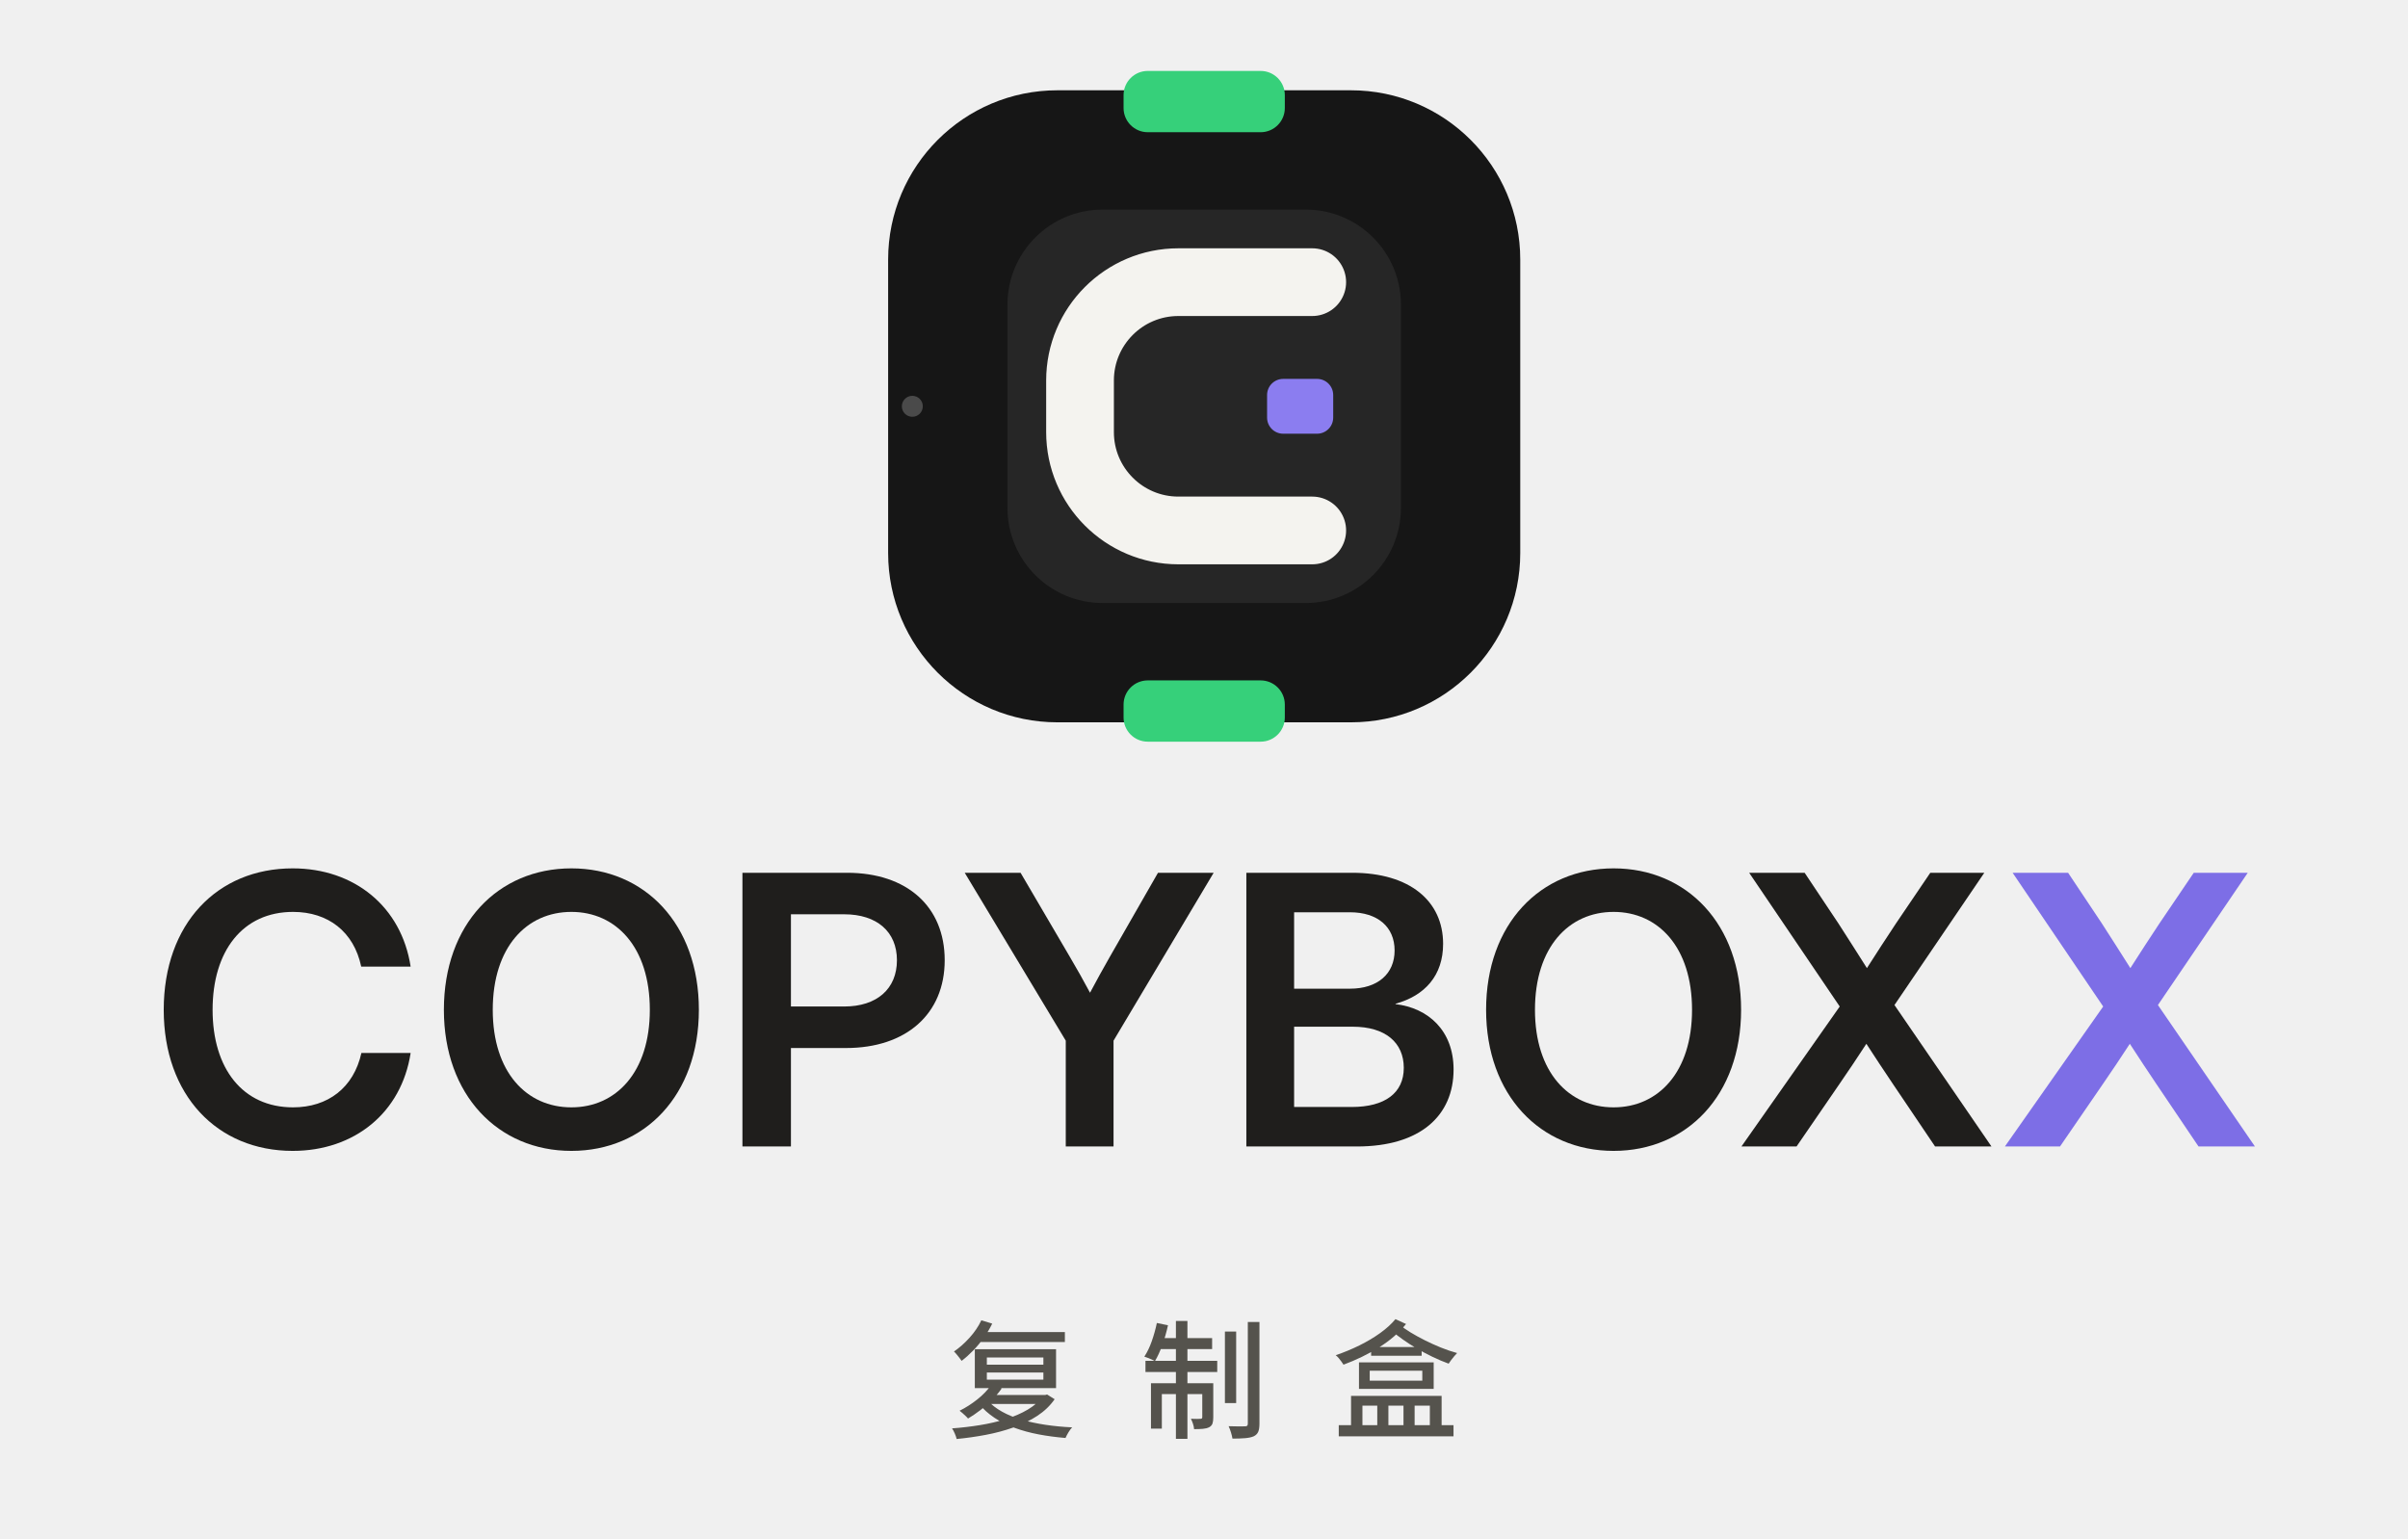
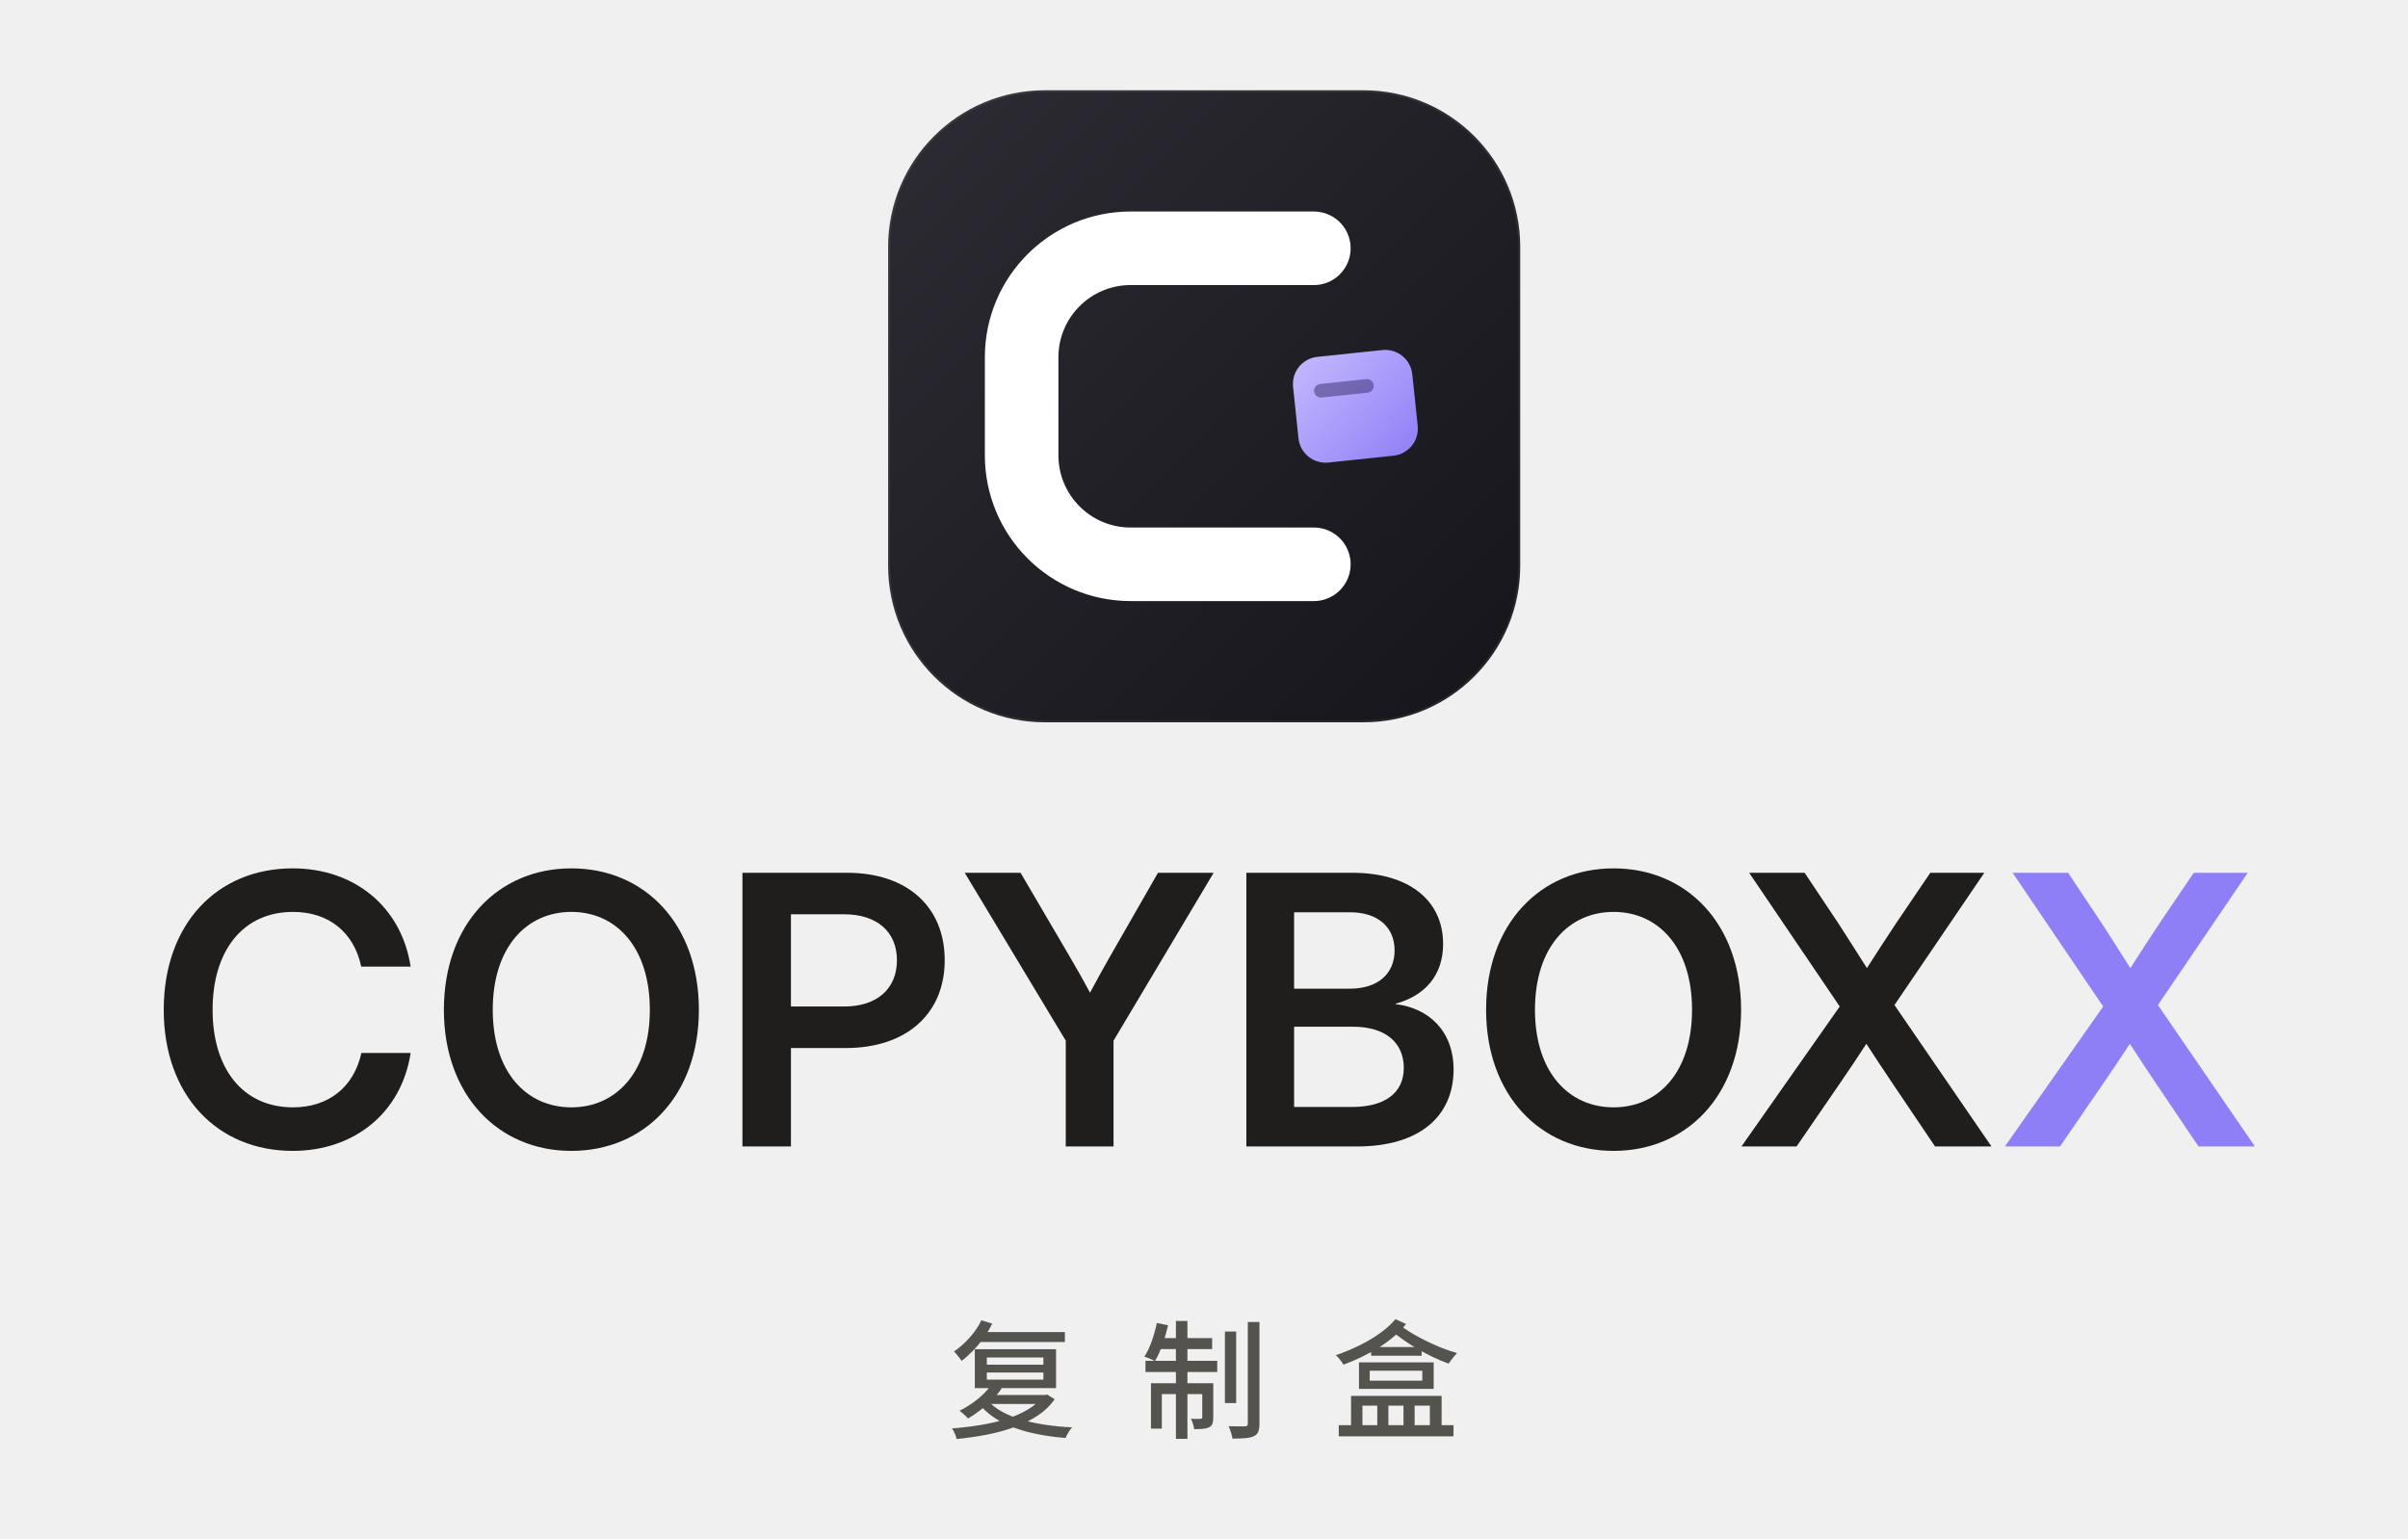
<svg xmlns="http://www.w3.org/2000/svg" viewBox="0 0 640 409" width="640" height="409">
-   <g transform="translate(236.05 24.00) scale(0.21429) translate(-120 -120)">
-     <rect x="120" y="120" width="784" height="784" rx="210" fill="#161616" />
-     <rect x="412" y="96" width="200" height="76" rx="30" fill="#36d07a" />
-     <rect x="412" y="852" width="200" height="76" rx="30" fill="#36d07a" />
-     <rect x="268" y="268" width="488" height="488" rx="118" fill="#262626" />
-     <path d="M646 358H480A122 122 0 0 0 358 480V544A122 122 0 0 0 480 666H646" fill="none" stroke="#f4f3ef" stroke-width="84" stroke-linecap="round" stroke-linejoin="round" />
-     <rect x="590" y="478" width="82" height="68" rx="20" fill="#8b7df0" />
-     <circle cx="150" cy="512" r="13" fill="#4a4a4a" />
+   <g transform="translate(236.05 24.00) scale(0.18103) translate(-48 -48)">
+     <defs>
+       <linearGradient id="sq" x1="0" y1="0" x2="1" y2="1">
+         <stop offset="0" stop-color="#2d2b33" />
+         <stop offset="1" stop-color="#16151b" />
+       </linearGradient>
+       <linearGradient id="pu" x1="0" y1="0" x2="1" y2="1">
+         <stop offset="0" stop-color="#c4b9ff" />
+         <stop offset="1" stop-color="#8f7ff6" />
+       </linearGradient>
+     </defs>
+     <rect x="48" y="48" width="928" height="928" rx="230" fill="url(#sq)" />
+     <rect x="49.5" y="49.5" width="925" height="925" rx="228.5" fill="none" stroke="rgba(255,255,255,.07)" stroke-width="3" />
+     <path d="M673 280H404A160 160 0 0 0 244 440V584A160 160 0 0 0 404 744H673" fill="none" stroke="#ffffff" stroke-width="108" stroke-linecap="round" stroke-linejoin="round" />
+     <g transform="rotate(-6 734 512)">
+       <rect x="646" y="434" width="176" height="156" rx="40" fill="url(#pu)" />
+       <rect x="676" y="474" width="88" height="20" rx="10" fill="rgba(40, 30, 90, .45)" />
+     </g>
  </g>
  <path fill="#1f1e1c" transform="translate(40.00 304.75)" d="M37.793 1.172C54.199 1.172 66.699 -8.984 69.141 -24.854H56.055C54.004 -15.625 47.168 -10.4 37.891 -10.4C24.512 -10.4 16.504 -20.703 16.504 -36.328C16.504 -52.051 24.561 -62.354 37.891 -62.354C47.217 -62.354 54.053 -57.08 56.006 -47.803H69.141C66.699 -63.721 54.199 -73.926 37.793 -73.926C17.725 -73.926 3.516 -59.18 3.516 -36.328C3.516 -13.623 17.725 1.172 37.793 1.172Z" />
  <path fill="#1f1e1c" transform="translate(114.46 304.75)" d="M37.402 1.172C56.885 1.172 71.289 -13.623 71.289 -36.328C71.289 -59.131 56.885 -73.926 37.402 -73.926C17.92 -73.926 3.516 -59.131 3.516 -36.328C3.516 -13.672 17.92 1.172 37.402 1.172ZM37.402 -10.4C25.488 -10.4 16.504 -19.727 16.504 -36.328C16.504 -52.979 25.488 -62.354 37.402 -62.354C49.268 -62.354 58.252 -52.979 58.252 -36.328C58.252 -19.727 49.268 -10.4 37.402 -10.4Z" />
  <path fill="#1f1e1c" transform="translate(191.27 304.75)" d="M6.055 0.0H18.945V-26.172H33.594C49.561 -26.172 59.814 -35.205 59.814 -49.512C59.814 -63.77 49.805 -72.754 33.838 -72.754H6.055ZM18.945 -37.207V-61.719H33.105C41.797 -61.719 47.119 -57.08 47.119 -49.512C47.119 -41.895 41.797 -37.207 33.105 -37.207Z" />
  <path fill="#1f1e1c" transform="translate(255.77 304.75)" d="M27.49 0.0H40.186V-28.125L66.797 -72.754H52.002L39.16 -50.342C37.354 -47.217 35.645 -44.043 33.936 -40.869C32.227 -44.043 30.469 -47.217 28.613 -50.342L15.479 -72.754H0.635L27.49 -28.125Z" />
  <path fill="#1f1e1c" transform="translate(325.20 304.75)" d="M6.055 0.0H35.449C52.295 0.0 61.133 -8.203 61.133 -20.459C61.133 -30.811 54.395 -36.816 45.703 -37.842V-37.939C53.516 -40.088 58.35 -45.459 58.35 -53.857C58.35 -65.234 49.512 -72.754 34.18 -72.754H6.055ZM18.75 -10.498V-31.836H34.375C42.969 -31.836 47.9 -27.637 47.9 -20.898C47.9 -14.209 42.871 -10.498 34.082 -10.498ZM18.75 -41.943V-62.256H33.594C40.967 -62.256 45.459 -58.35 45.459 -52.1C45.459 -45.898 40.967 -41.943 33.594 -41.943Z" />
  <path fill="#1f1e1c" transform="translate(391.46 304.75)" d="M37.402 1.172C56.885 1.172 71.289 -13.623 71.289 -36.328C71.289 -59.131 56.885 -73.926 37.402 -73.926C17.92 -73.926 3.516 -59.131 3.516 -36.328C3.516 -13.672 17.92 1.172 37.402 1.172ZM37.402 -10.4C25.488 -10.4 16.504 -19.727 16.504 -36.328C16.504 -52.979 25.488 -62.354 37.402 -62.354C49.268 -62.354 58.252 -52.979 58.252 -36.328C58.252 -19.727 49.268 -10.4 37.402 -10.4Z" />
  <path fill="#1f1e1c" transform="translate(462.06 304.75)" d="M0.781 0.0H15.43L26.758 -16.504C29.248 -20.117 31.641 -23.682 33.984 -27.295C36.328 -23.682 38.672 -20.117 41.113 -16.504L52.246 0.0H67.236L41.455 -37.598L65.332 -72.754H50.977L41.846 -59.277C39.209 -55.322 36.67 -51.367 34.131 -47.412C31.641 -51.367 29.102 -55.322 26.562 -59.277L17.578 -72.754H2.832L26.904 -37.207Z" />
-   <path fill="#7d6ee6" transform="translate(532.08 304.75)" d="M0.781 0.0H15.43L26.758 -16.504C29.248 -20.117 31.641 -23.682 33.984 -27.295C36.328 -23.682 38.672 -20.117 41.113 -16.504L52.246 0.0H67.236L41.455 -37.598L65.332 -72.754H50.977L41.846 -59.277C39.209 -55.322 36.67 -51.367 34.131 -47.412C31.641 -51.367 29.102 -55.322 26.562 -59.277L17.578 -72.754H2.832L26.904 -37.207Z" />
+   <path fill="#8f7ff6" transform="translate(532.08 304.75)" d="M0.781 0.0H15.43L26.758 -16.504C29.248 -20.117 31.641 -23.682 33.984 -27.295C36.328 -23.682 38.672 -20.117 41.113 -16.504L52.246 0.0H67.236L41.455 -37.598L65.332 -72.754H50.977L41.846 -59.277C39.209 -55.322 36.67 -51.367 34.131 -47.412C31.641 -51.367 29.102 -55.322 26.562 -59.277L17.578 -72.754H2.832L26.904 -37.207Z" />
  <path fill="#55534d" transform="translate(252.05 379.65)" d="M10.234 -14.824V-12.92H25.262V-14.824ZM10.234 -18.802V-16.898H25.262V-18.802ZM7.038 -21.012H28.628V-10.676H7.038ZM8.772 -28.696 11.662 -27.812Q10.744 -25.908 9.435 -24.072Q8.126 -22.236 6.613 -20.672Q5.1 -19.108 3.536 -17.918Q3.332 -18.224 2.958 -18.7Q2.584 -19.176 2.193 -19.652Q1.802 -20.128 1.496 -20.4Q3.638 -21.862 5.627 -24.055Q7.616 -26.248 8.772 -28.696ZM8.772 -25.568H30.974V-22.916H7.446ZM11.424 -11.56 14.178 -10.574Q13.09 -9.01 11.611 -7.531Q10.132 -6.052 8.483 -4.794Q6.834 -3.536 5.236 -2.584Q4.998 -2.89 4.59 -3.264Q4.182 -3.638 3.757 -4.029Q3.332 -4.42 2.992 -4.658Q5.406 -5.848 7.701 -7.667Q9.996 -9.486 11.424 -11.56ZM10.336 -8.84H25.976V-6.46H8.16ZM25.092 -8.84H25.738L26.248 -8.976L28.254 -7.718Q26.452 -5.134 23.647 -3.298Q20.842 -1.462 17.34 -0.221Q13.838 1.02 9.979 1.751Q6.12 2.482 2.21 2.856Q2.074 2.244 1.717 1.411Q1.36 0.578 0.986 0.034Q4.726 -0.238 8.398 -0.833Q12.07 -1.428 15.334 -2.448Q18.598 -3.468 21.114 -4.964Q23.63 -6.46 25.092 -8.432ZM10.472 -7.344Q12.002 -5.678 14.28 -4.403Q16.558 -3.128 19.482 -2.278Q22.406 -1.428 25.806 -0.918Q29.206 -0.408 32.912 -0.238Q32.402 0.272 31.909 1.105Q31.416 1.938 31.144 2.584Q27.404 2.278 24.004 1.632Q20.604 0.986 17.629 -0.102Q14.654 -1.19 12.274 -2.771Q9.894 -4.352 8.16 -6.46Z" />
  <path fill="#55534d" transform="translate(303.05 379.65)" d="M22.508 -25.704H25.5V-6.698H22.508ZM28.594 -28.254H31.688V-1.224Q31.688 0.204 31.348 0.969Q31.008 1.734 30.158 2.142Q29.308 2.516 27.88 2.635Q26.452 2.754 24.514 2.754Q24.412 2.074 24.123 1.122Q23.834 0.17 23.494 -0.544Q24.922 -0.51 26.163 -0.493Q27.404 -0.476 27.88 -0.51Q28.254 -0.51 28.424 -0.663Q28.594 -0.816 28.594 -1.224ZM9.486 -28.526H12.546V2.822H9.486ZM16.49 -11.968H19.414V-2.89Q19.414 -1.904 19.21 -1.275Q19.006 -0.646 18.326 -0.272Q17.646 0.068 16.66 0.153Q15.674 0.238 14.314 0.238Q14.28 -0.408 14.025 -1.173Q13.77 -1.938 13.464 -2.516Q14.416 -2.482 15.113 -2.482Q15.81 -2.482 16.082 -2.516Q16.49 -2.516 16.49 -2.958ZM2.856 -11.968H17.68V-9.078H5.746V0.102H2.856ZM1.394 -17.918H20.468V-14.96H1.394ZM4.794 -23.97H19.108V-21.046H4.216ZM4.42 -27.982 7.378 -27.37Q6.8 -24.718 5.882 -22.151Q4.964 -19.584 3.91 -17.85Q3.604 -18.02 3.094 -18.258Q2.584 -18.496 2.04 -18.7Q1.496 -18.904 1.088 -19.04Q2.21 -20.706 3.06 -23.12Q3.91 -25.534 4.42 -27.982Z" />
  <path fill="#55534d" transform="translate(354.05 379.65)" d="M10.37 -21.59H23.8V-19.278H10.37ZM9.996 -15.3V-12.648H23.97V-15.3ZM7.14 -17.51H26.996V-10.472H7.14ZM1.768 -0.816H32.266V2.142H1.768ZM5.032 -8.602H29.104V0.544H25.976V-6.018H21.93V0.544H18.972V-6.018H14.96V0.544H12.002V-6.018H8.058V0.544H5.032ZM16.83 -29.002 19.652 -27.71Q16.83 -24.208 12.461 -21.488Q8.092 -18.768 3.026 -16.898Q2.822 -17.238 2.465 -17.731Q2.108 -18.224 1.717 -18.683Q1.326 -19.142 0.952 -19.414Q4.25 -20.536 7.276 -22.032Q10.302 -23.528 12.784 -25.313Q15.266 -27.098 16.83 -29.002ZM17.986 -27.506Q19.074 -26.554 20.808 -25.5Q22.542 -24.446 24.599 -23.409Q26.656 -22.372 28.866 -21.471Q31.076 -20.57 33.218 -19.992Q32.878 -19.652 32.453 -19.142Q32.028 -18.632 31.637 -18.122Q31.246 -17.612 30.974 -17.17Q28.9 -17.918 26.741 -18.955Q24.582 -19.992 22.576 -21.165Q20.57 -22.338 18.887 -23.528Q17.204 -24.718 16.014 -25.738Z" />
</svg>
